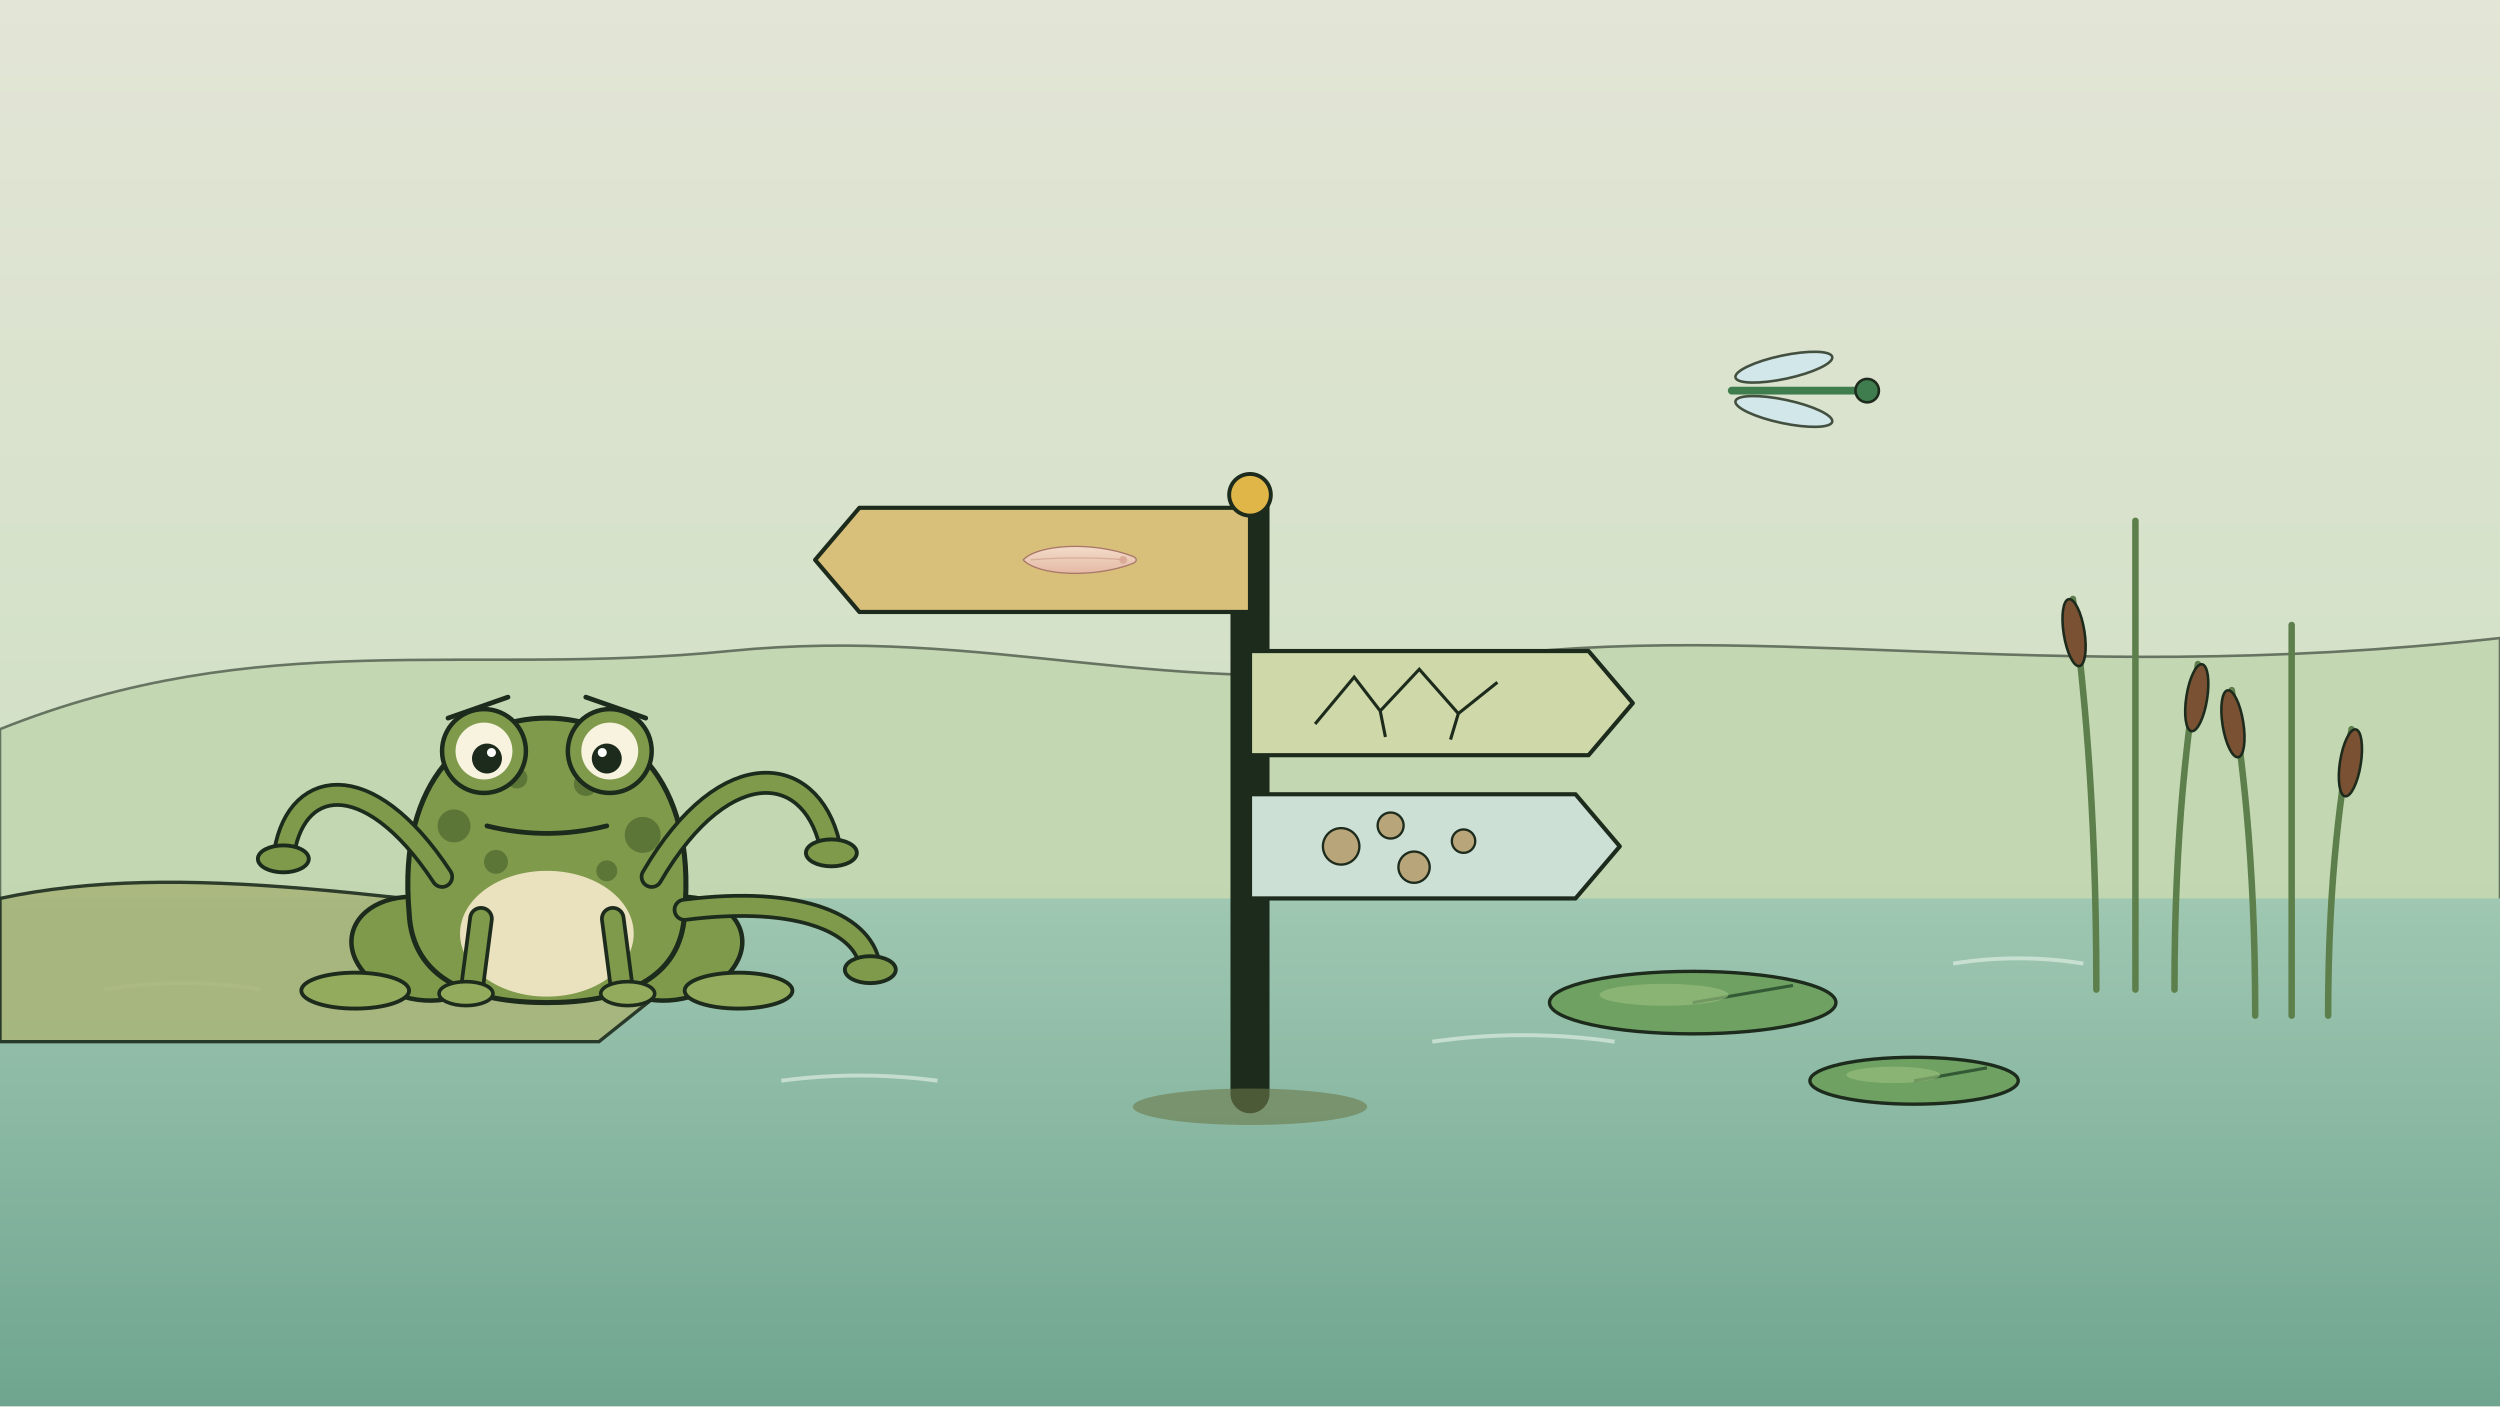
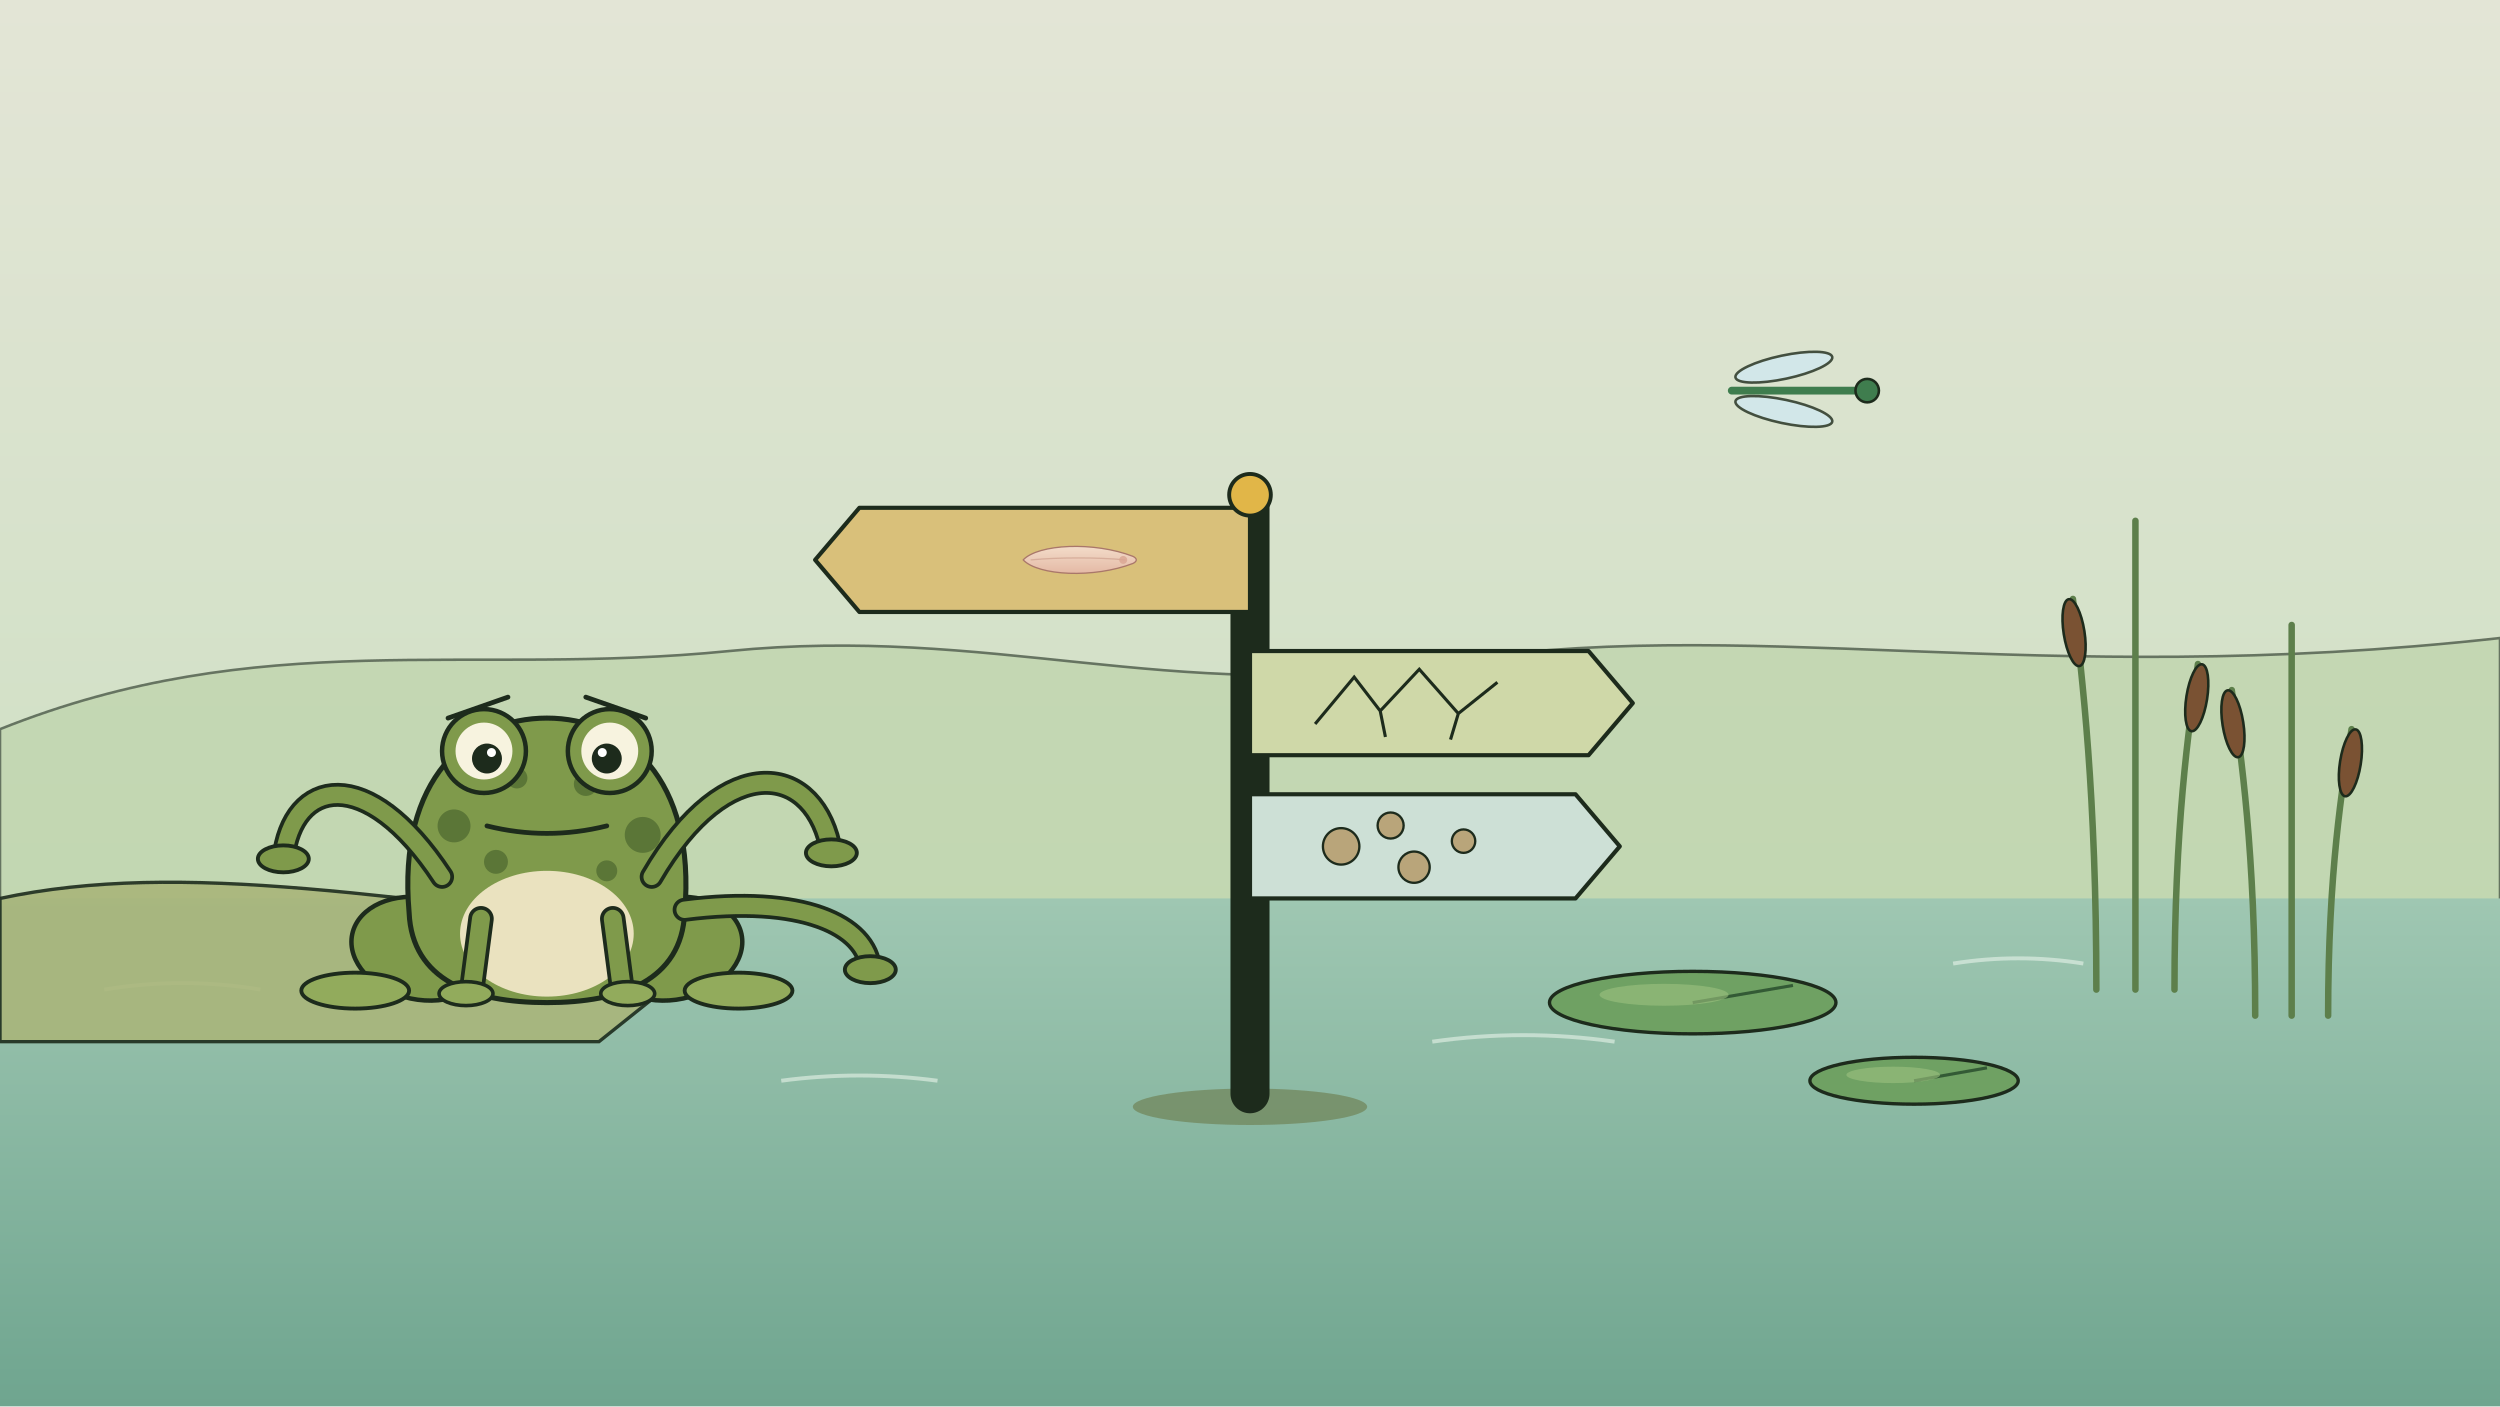
<svg xmlns="http://www.w3.org/2000/svg" viewBox="0 0 1920 1080" width="1920" height="1080">
  <defs>
    <linearGradient id="wormg" x1="0" y1="0" x2="0" y2="1">
      <stop offset="0" stop-color="#f3dcc9" />
      <stop offset="1" stop-color="#e4b9a5" />
    </linearGradient>
    <linearGradient id="u117-sky" x1="0" y1="0" x2="0" y2="1">
      <stop offset="0" stop-color="#e3e5d6" stop-opacity="1" />
      <stop offset="1" stop-color="#cfe0c4" stop-opacity="1" />
    </linearGradient>
    <linearGradient id="u117-wat" x1="0" y1="0" x2="0" y2="1">
      <stop offset="0" stop-color="#9fc7b2" stop-opacity="1" />
      <stop offset="1" stop-color="#6fa58f" stop-opacity="1" />
    </linearGradient>
    <linearGradient id="u117-w" x1="0" y1="0" x2="0" y2="1">
      <stop offset="0" stop-color="#b58a5a" stop-opacity="1" />
      <stop offset="1" stop-color="#8a6238" stop-opacity="1" />
    </linearGradient>
  </defs>
  <rect id="bg-paper" width="1920" height="1080" fill="#e3e5d6" />
  <rect width="1920" height="700" fill="url(#u117-sky)" />
  <g id="far-hills">
    <path d="M0 560 C200 480 360 520 560 500 C760 480 900 540 1100 510 C1340 470 1560 530 1920 490 L1920 700 L0 700Z" fill="#b9d0a5" stroke="#1d2b1c" stroke-width="2" opacity=".6" />
  </g>
  <g id="pond-water">
    <rect x="0" y="690" width="1920" height="390" fill="url(#u117-wat)" />
    <path d="M80 760 q60 -10 120 0 M1100 800 q70 -10 140 0 M1500 740 q50 -8 100 0 M600 830 q60 -8 120 0" stroke="#e8f3ea" stroke-width="3" fill="none" opacity=".6" />
  </g>
  <g id="bank-left">
    <path d="M0 690 C140 660 300 690 560 720 L460 800 L0 800Z" fill="#a8b57a" stroke="#1d2b1c" stroke-width="2.6" opacity=".9" />
  </g>
  <g id="reeds-right" fill="none" stroke-linecap="round">
    <path d="M1610 760 C1610 610.0 1599.2 520.0 1592 460" stroke="#5d7f4b" stroke-width="5" />
    <ellipse cx="1592.9" cy="486" rx="8" ry="26" fill="#7a5233" stroke="#1d2b1c" stroke-width="2" transform="rotate(-9.0 1592 486)" />
    <path d="M1640 760 C1640 580.0 1640.0 472.0 1640 400" stroke="#5d7f4b" stroke-width="5" />
    <path d="M1670 760 C1670 635.0 1680.8 560.0 1688 510" stroke="#5d7f4b" stroke-width="5" />
    <ellipse cx="1687.1" cy="536" rx="8" ry="26" fill="#7a5233" stroke="#1d2b1c" stroke-width="2" transform="rotate(9.0 1688 536)" />
  </g>
  <g id="reeds-far" fill="none" stroke-linecap="round">
    <path d="M1732 780 C1732 655.0 1721.2 580.0 1714 530" stroke="#5d7f4b" stroke-width="5" />
    <ellipse cx="1714.9" cy="556" rx="8" ry="26" fill="#7a5233" stroke="#1d2b1c" stroke-width="2" transform="rotate(-9.0 1714 556)" />
    <path d="M1760 780 C1760 630.0 1760.0 540.0 1760 480" stroke="#5d7f4b" stroke-width="5" />
    <path d="M1788 780 C1788 670.0 1798.8 604.0 1806 560" stroke="#5d7f4b" stroke-width="5" />
    <ellipse cx="1805.1" cy="586" rx="8" ry="26" fill="#7a5233" stroke="#1d2b1c" stroke-width="2" transform="rotate(9.0 1806 586)" />
  </g>
  <g>
    <ellipse cx="1300" cy="770" rx="110" ry="24" fill="#6fa163" stroke="#1d2b1c" stroke-width="2.6" />
    <path d="M1300 770 L1377.0 756.8" stroke="#335a35" stroke-width="2.4" fill="none" />
    <ellipse cx="1278.0" cy="764.0" rx="49.5" ry="8.4" fill="#9cc27f" opacity=".6" />
  </g>
  <g>
    <ellipse cx="1470" cy="830" rx="80" ry="18" fill="#6fa163" stroke="#1d2b1c" stroke-width="2.6" />
    <path d="M1470 830 L1526.0 820.1" stroke="#335a35" stroke-width="2.4" fill="none" />
    <ellipse cx="1454.0" cy="825.5" rx="36.0" ry="6.3" fill="#9cc27f" opacity=".6" />
  </g>
  <g id="frog-sad117" transform="translate(420 770) scale(1.15 1.15)" stroke-linejoin="round" stroke-linecap="round">
    <ellipse cx="-84" cy="-36" rx="47" ry="34" fill="#7f9a4b" stroke="#1d2b1c" stroke-width="3" transform="rotate(12 -84 -36)" />
    <ellipse cx="-128" cy="-8" rx="36" ry="12" fill="#92ab5c" stroke="#1d2b1c" stroke-width="2.6" />
    <ellipse cx="84" cy="-36" rx="47" ry="34" fill="#7f9a4b" stroke="#1d2b1c" stroke-width="3" transform="rotate(-12 84 -36)" />
    <ellipse cx="128" cy="-8" rx="36" ry="12" fill="#92ab5c" stroke="#1d2b1c" stroke-width="2.6" />
    <path d="M-92 -60 C-100 -150 -52 -190 0 -190 C52 -190 100 -150 92 -60 C90 -15 50 0 0 0 C-50 0 -90 -15 -92 -60Z" fill="#7f9a4b" stroke="#1d2b1c" stroke-width="3.4" />
    <ellipse cx="0" cy="-46" rx="58" ry="42" fill="#efe6c4" opacity=".95" />
    <path d="M70 -84 C120 -170 180 -160 190 -100" fill="none" stroke="#1d2b1c" stroke-width="16" />
    <path d="M70 -84 C120 -170 180 -160 190 -100" fill="none" stroke="#7f9a4b" stroke-width="11" />
    <ellipse cx="190" cy="-100" rx="17" ry="9" fill="#7f9a4b" stroke="#1d2b1c" stroke-width="2.6" />
    <path d="M-70 -84 C-120 -160 -170 -150 -176 -96" fill="none" stroke="#1d2b1c" stroke-width="16" />
    <path d="M-70 -84 C-120 -160 -170 -150 -176 -96" fill="none" stroke="#7f9a4b" stroke-width="11" />
    <ellipse cx="-176" cy="-96" rx="17" ry="9" fill="#7f9a4b" stroke="#1d2b1c" stroke-width="2.6" />
    <path d="M92 -62 C170 -72 214 -52 216 -22" fill="none" stroke="#1d2b1c" stroke-width="16" />
    <path d="M92 -62 C170 -72 214 -52 216 -22" fill="none" stroke="#7f9a4b" stroke-width="11" />
    <ellipse cx="216" cy="-22" rx="17" ry="9" fill="#7f9a4b" stroke="#1d2b1c" stroke-width="2.6" />
    <g fill="#4f6a30" opacity=".75">
      <circle cx="-62" cy="-118" r="11" />
      <circle cx="-34" cy="-94" r="8" />
      <circle cx="64" cy="-112" r="12" />
      <circle cx="40" cy="-88" r="7" />
      <circle cx="-20" cy="-150" r="7" />
      <circle cx="26" cy="-146" r="8" />
    </g>
    <path d="M-44 -56 L-50 -10" fill="none" stroke="#1d2b1c" stroke-width="17" />
    <path d="M-44 -56 L-50 -10" fill="none" stroke="#7f9a4b" stroke-width="12" />
    <ellipse cx="-54" cy="-6" rx="18" ry="8" fill="#92ab5c" stroke="#1d2b1c" stroke-width="2.4" />
    <path d="M44 -56 L50 -10" fill="none" stroke="#1d2b1c" stroke-width="17" />
    <path d="M44 -56 L50 -10" fill="none" stroke="#7f9a4b" stroke-width="12" />
    <ellipse cx="54" cy="-6" rx="18" ry="8" fill="#92ab5c" stroke="#1d2b1c" stroke-width="2.4" />
    <circle cx="-42" cy="-168" r="28" fill="#7f9a4b" stroke="#1d2b1c" stroke-width="3" />
    <circle cx="42" cy="-168" r="28" fill="#7f9a4b" stroke="#1d2b1c" stroke-width="3" />
    <path d="M-40 -118 Q0 -108 40 -118" fill="none" stroke="#1d2b1c" stroke-width="3.2" />
    <g id="mv-blink-sad117">
      <circle cx="-42" cy="-168" r="19" fill="#f7f3df" />
      <circle cx="-40" cy="-163" r="10" fill="#1d2b1c" />
      <circle cx="-37" cy="-167" r="3" fill="#fff" />
      <circle cx="42" cy="-168" r="19" fill="#f7f3df" />
      <circle cx="40" cy="-163" r="10" fill="#1d2b1c" />
      <circle cx="37" cy="-167" r="3" fill="#fff" />
    </g>
    <path d="M-66 -190 L-26 -204 M66 -190 L26 -204" fill="none" stroke="#1d2b1c" stroke-width="3.2" />
  </g>
-   <g id="signpost-post">
+   <ellipse cx="960" cy="850" rx="90" ry="14" fill="#6b7a4a" opacity=".6" />
+   <g id="mv-core-sway-signpost" data-pivot="960 840">
    <path d="M960 840 L960 380" stroke="#1d2b1c" stroke-width="30" stroke-linecap="round" />
    <path d="M960 840 L960 380" stroke="url(#u117-w)" stroke-width="22" stroke-linecap="round" />
-     <ellipse cx="960" cy="850" rx="90" ry="14" fill="#6b7a4a" opacity=".6" />
-   </g>
-   <g id="mv-core-sway-signpost">
    <polygon points="660,390 960,390 960,470 660,470 626,430" fill="#d9c07a" stroke="#1d2b1c" stroke-width="3.2" stroke-linejoin="round" />
    <g id="flatworm-sign" transform="translate(830 430) rotate(0) scale(0.34)" stroke-linejoin="round" stroke-linecap="round">
      <path d="M-130 0 C-96 -36 30 -42 118 -8 C128 -3 128 3 118 8 C30 42 -96 36 -130 0Z" fill="url(#wormg)" stroke="#a9776a" stroke-width="3" />
      <path d="M-112 0 C-50 -6 40 -6 100 0" fill="none" stroke="#c99a88" stroke-width="3" opacity=".6" />
      <circle cx="96" cy="0" r="9" fill="#d9a592" opacity=".8" />
    </g>
    <polygon points="960,500 1220,500 1254,540 1220,580 960,580" fill="#cfd8a8" stroke="#1d2b1c" stroke-width="3.2" stroke-linejoin="round" />
    <g id="icon-dry-crack" stroke="#1d2b1c" stroke-width="2.4" fill="none">
      <path d="M1010 556 L1040 520 L1060 546 L1090 514 L1120 548 L1150 524 M1060 546 L1064 566 M1120 548 L1114 568" />
    </g>
    <polygon points="960,610 1210,610 1244,650 1210,690 960,690" fill="#cde0d6" stroke="#1d2b1c" stroke-width="3.2" stroke-linejoin="round" />
    <g id="icon-spores" fill="#b9a57a" stroke="#1d2b1c" stroke-width="1.8">
      <circle cx="1030" cy="650" r="14" />
      <circle cx="1068" cy="634" r="10" />
      <circle cx="1086" cy="666" r="12" />
      <circle cx="1124" cy="646" r="9" />
    </g>
    <circle cx="960" cy="380" r="16" fill="#e1b648" stroke="#1d2b1c" stroke-width="3" />
  </g>
  <g id="mv-hover-dragonfly" transform="translate(1380 300)">
    <path d="M-50 0 L50 0" stroke="#3f7d4e" stroke-width="6" stroke-linecap="round" />
    <ellipse cx="-10" cy="-18" rx="38" ry="9" fill="#cfe9f0" stroke="#1d2b1c" stroke-width="2" opacity=".8" transform="rotate(-12 -10 -18)" />
    <ellipse cx="-10" cy="16" rx="38" ry="9" fill="#cfe9f0" stroke="#1d2b1c" stroke-width="2" opacity=".8" transform="rotate(12 -10 16)" />
    <circle cx="54" cy="0" r="9" fill="#3f7d4e" stroke="#1d2b1c" stroke-width="2" />
  </g>
</svg>
